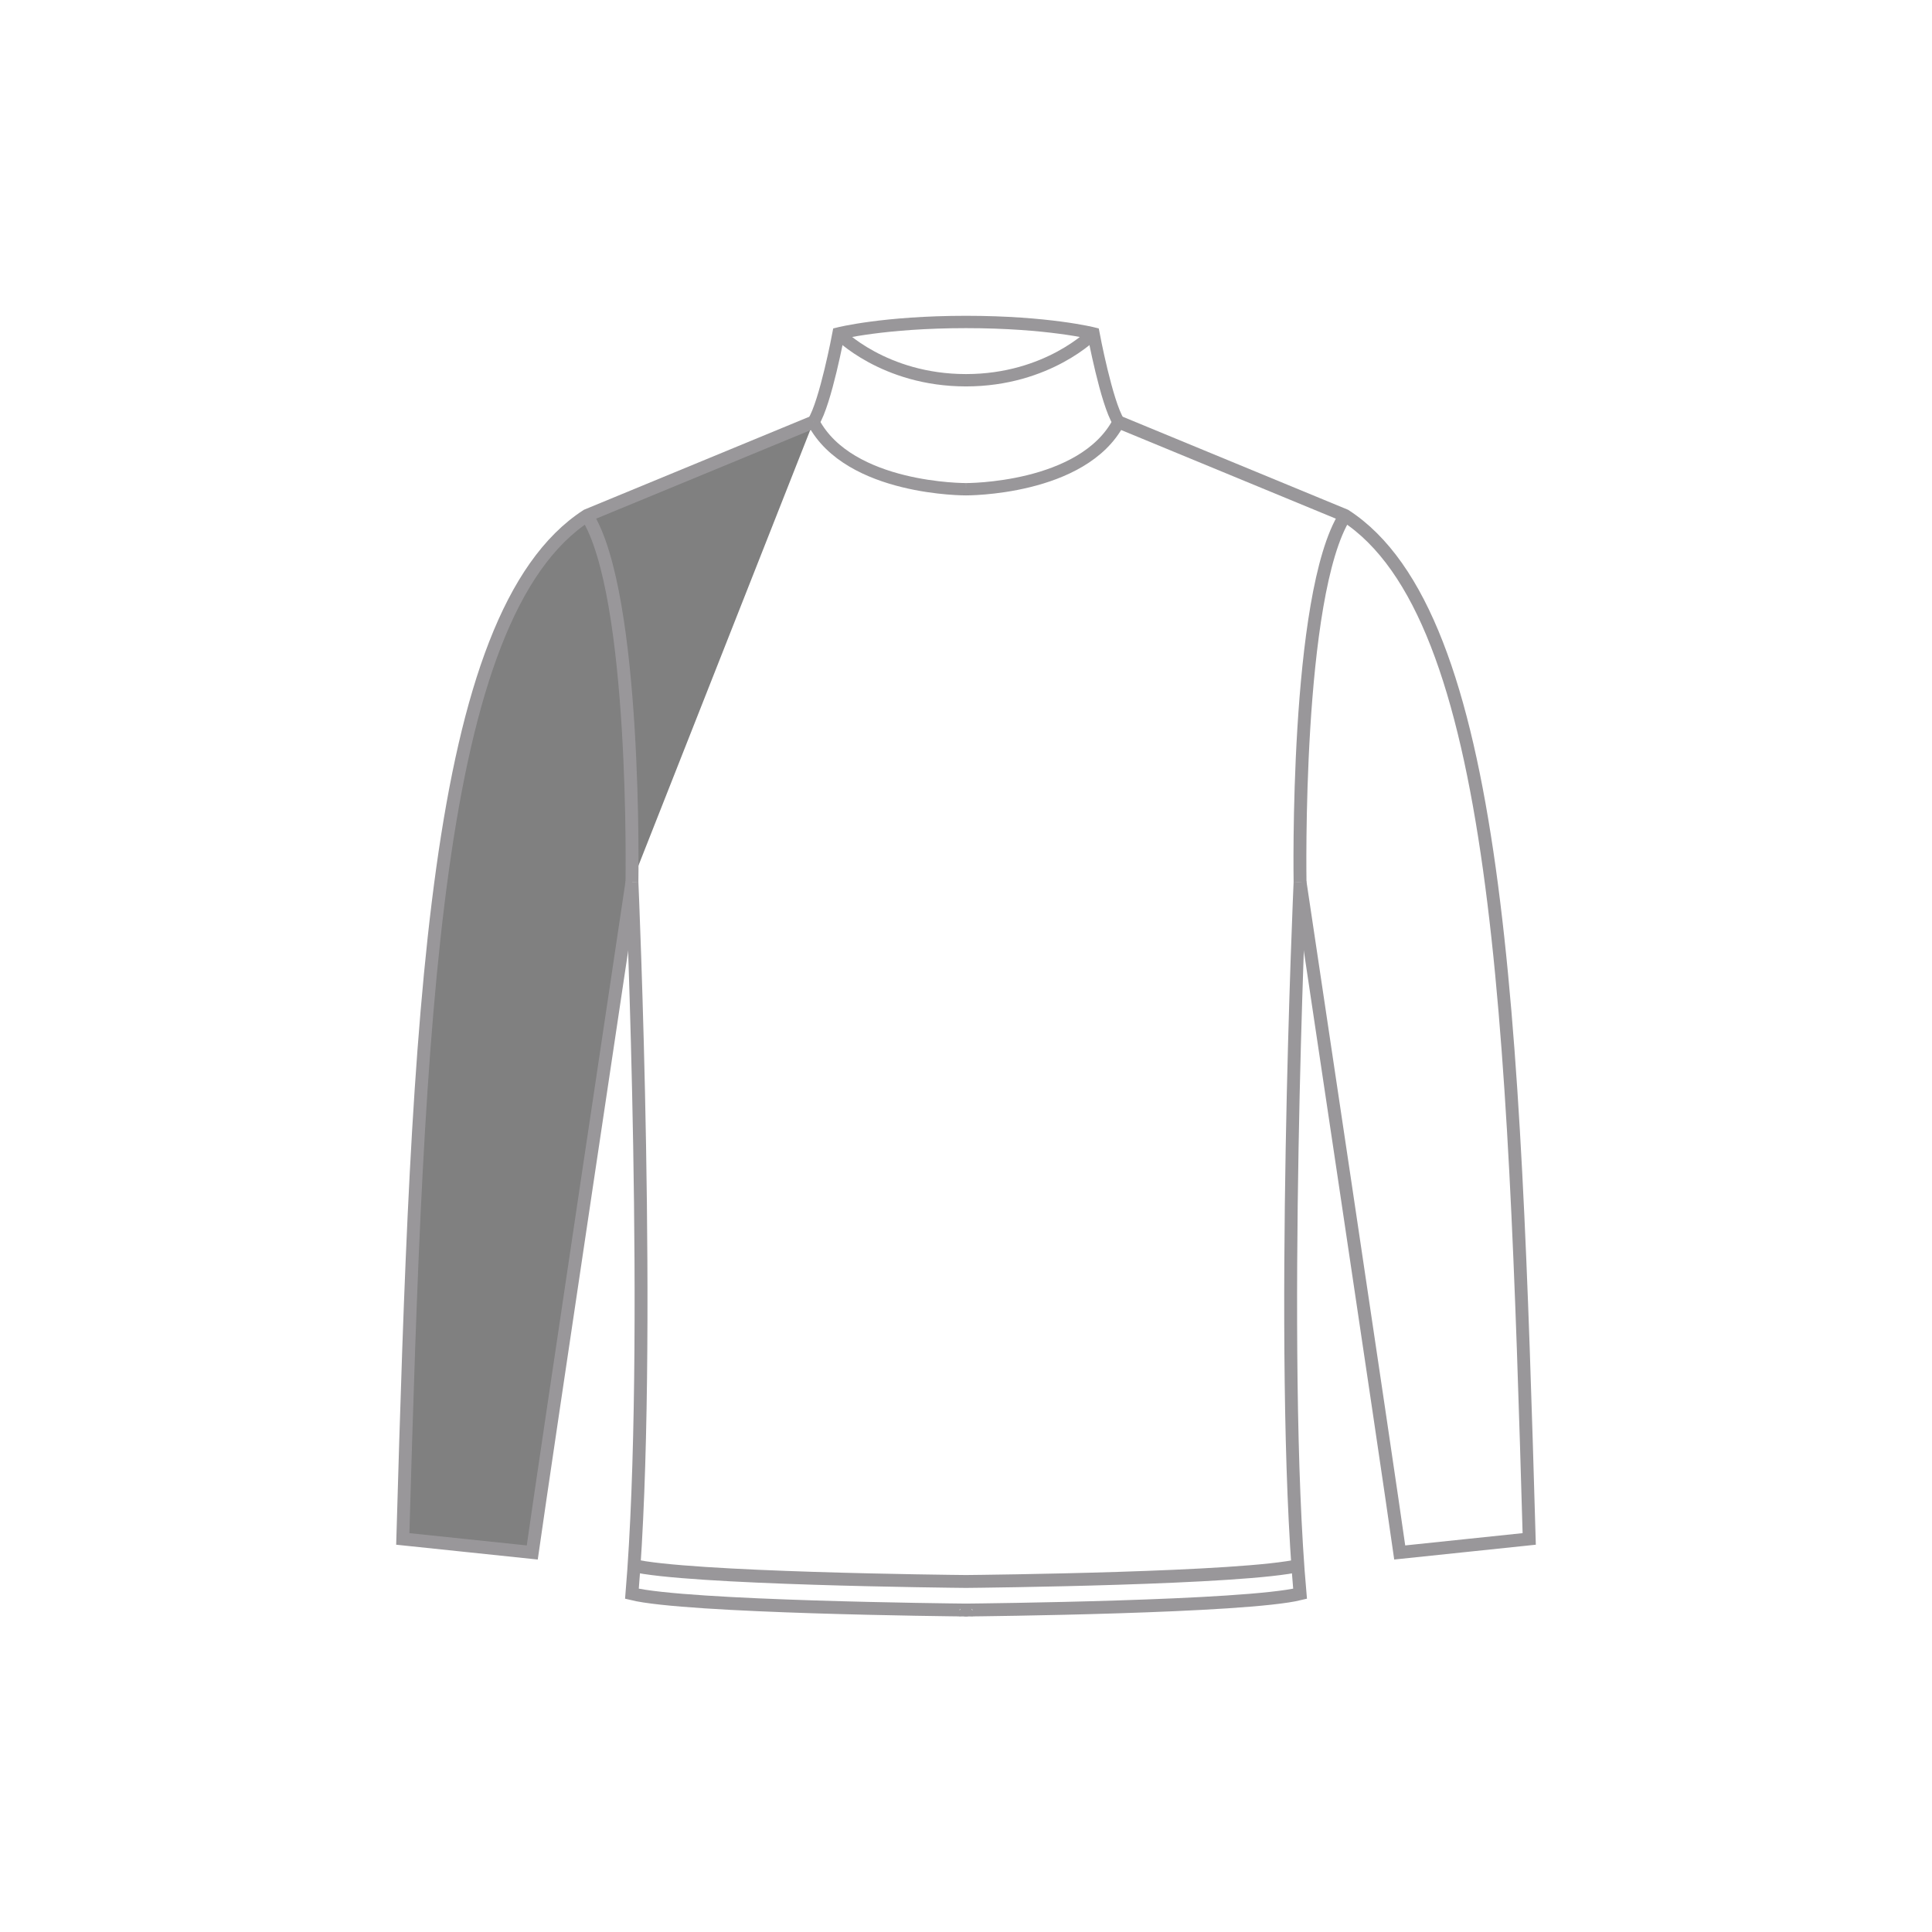
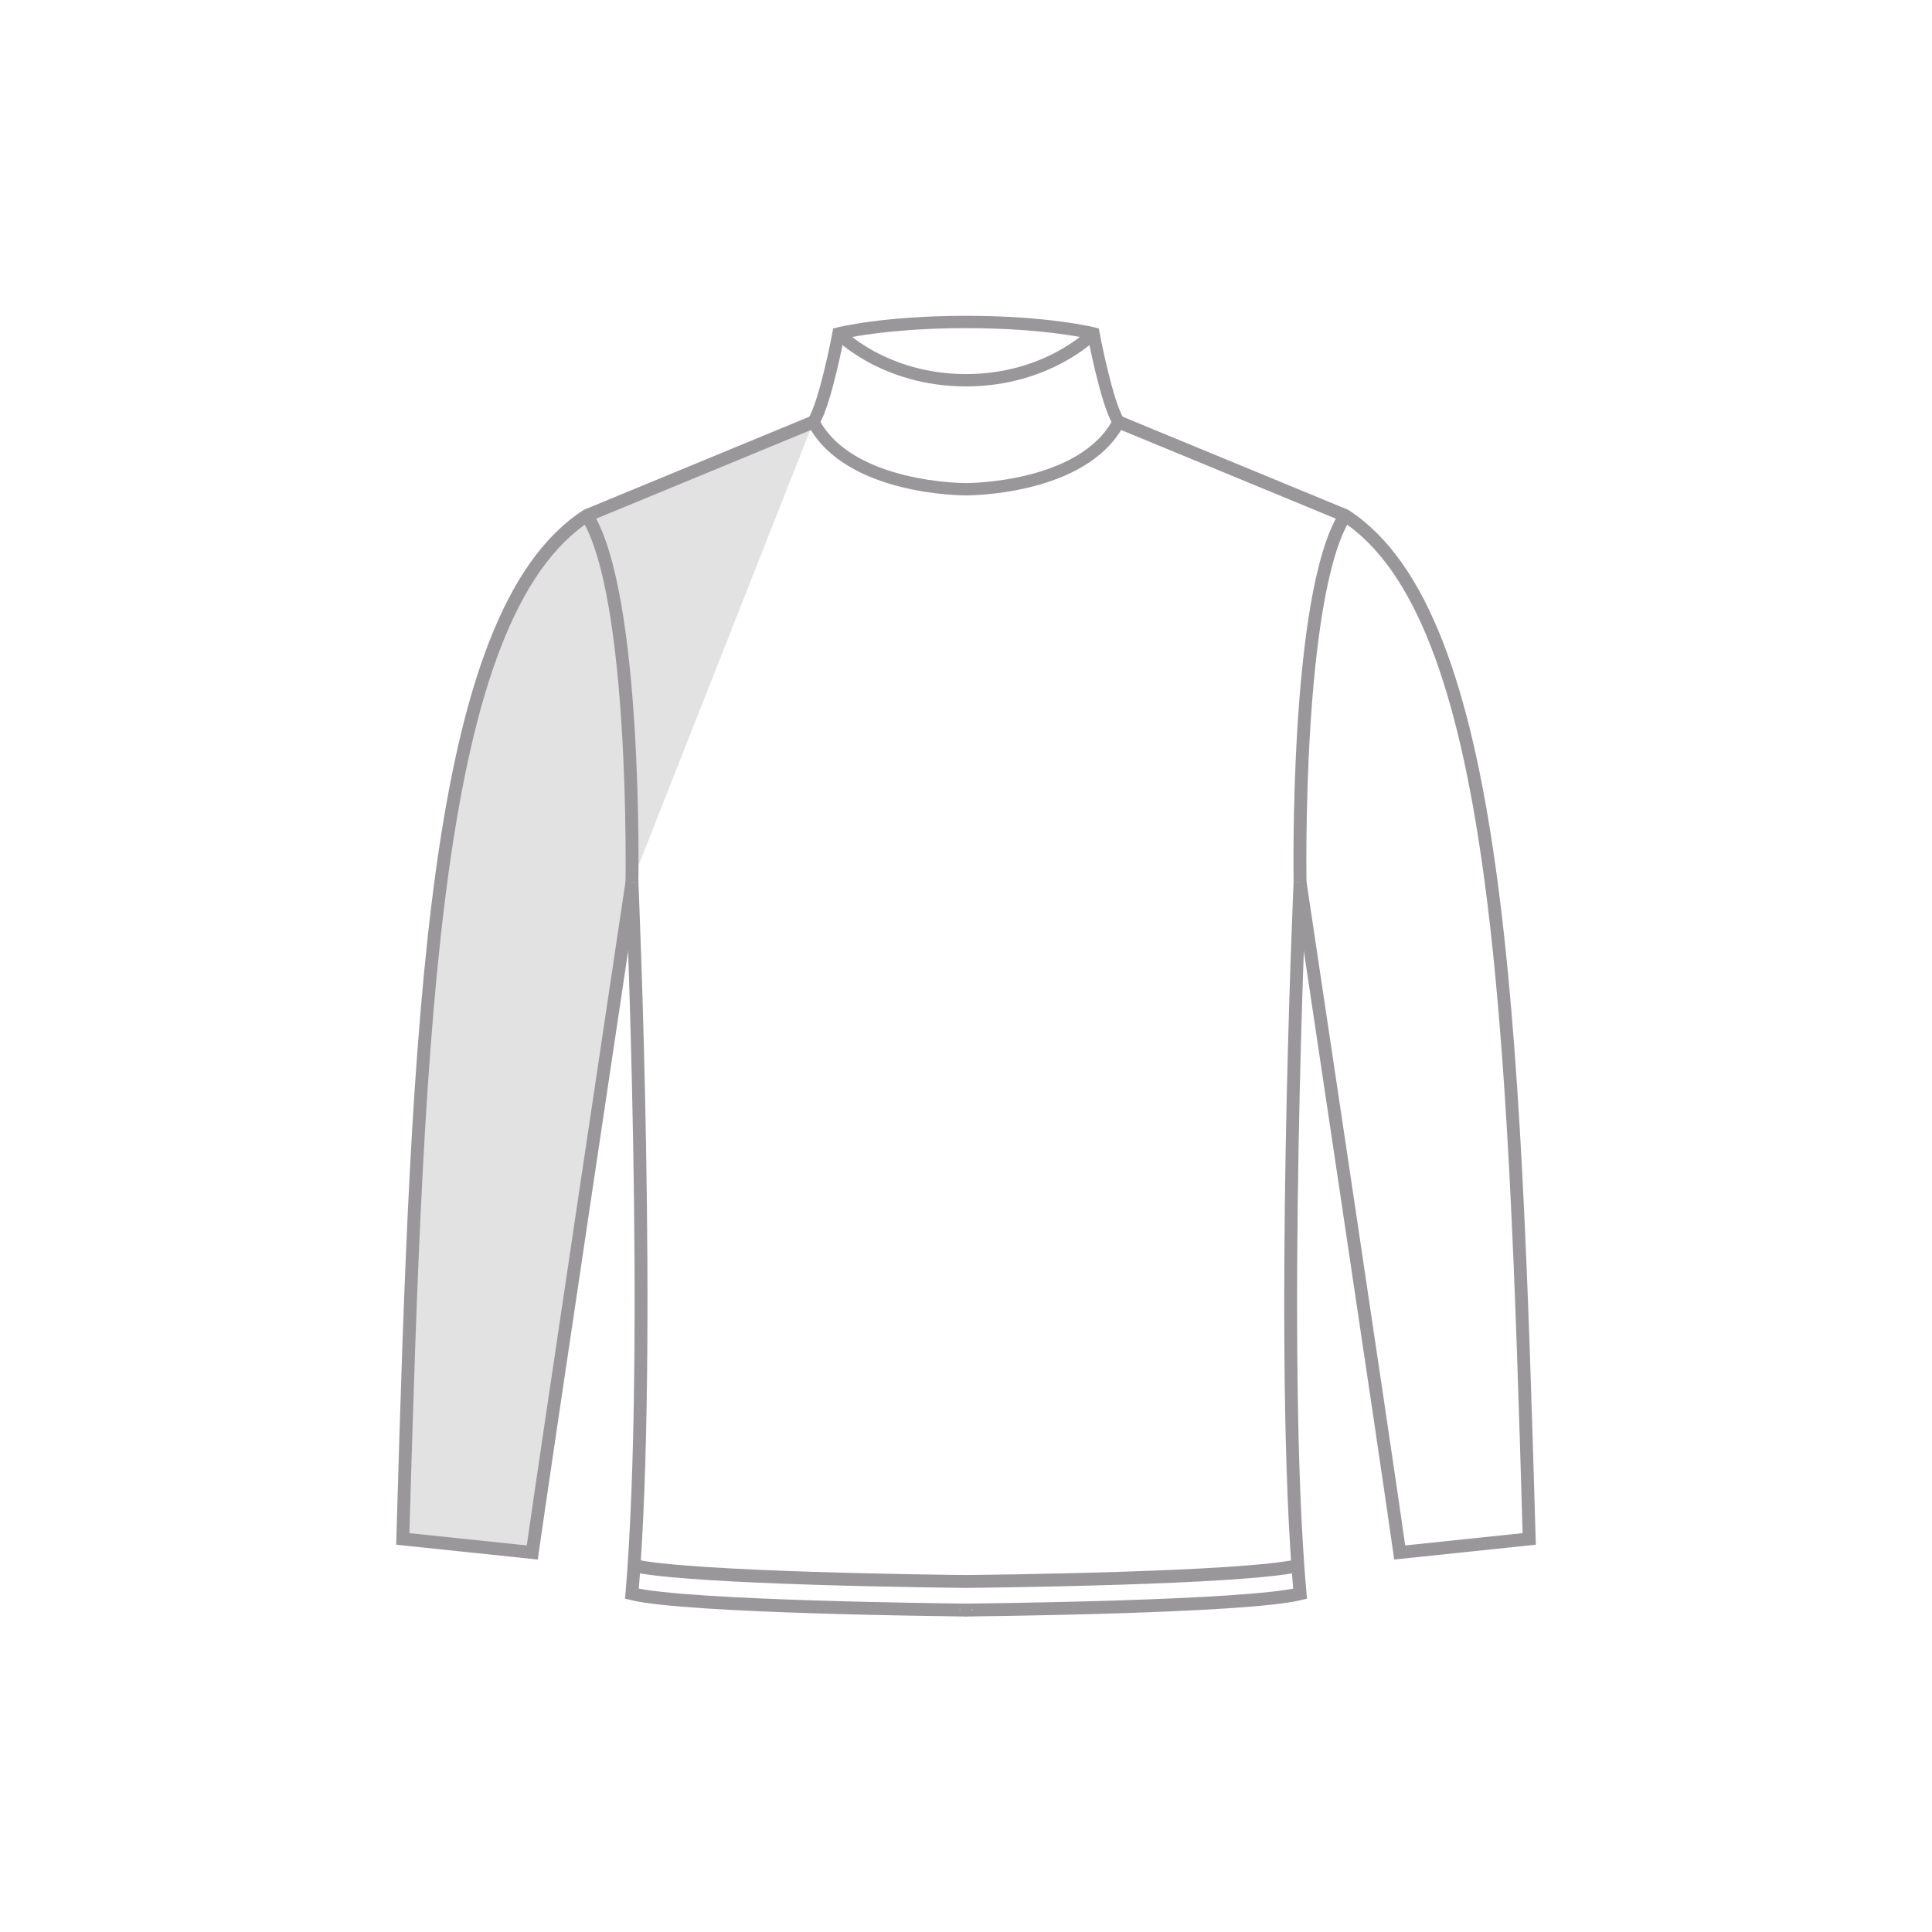
<svg xmlns="http://www.w3.org/2000/svg" version="1.1" x="0px" y="0px" viewBox="0 0 75 75" enable-background="new 0 0 75 75" xml:space="preserve">
  <g id="OC_Mens">
    <g>
      <path fill="none" stroke="#99979A" stroke-width="0.5" stroke-miterlimit="10" d="M50.468,34.242c0,0,3.39,22.618,3.869,26.025    l5.027-0.526c-0.586-20.28-1.157-35.851-7.148-39.729l-8.792-3.63" />
      <path fill="none" stroke="#99979A" stroke-width="0.5" stroke-miterlimit="10" d="M37.5,61.392L37.5,61.392h0.012h0.012    c0.547-0.005,10.816-0.11,12.944-0.631" />
      <path fill="none" stroke="#99979A" stroke-width="0.5" stroke-miterlimit="10" d="M50.468,34.242c0,0-0.194-11.157,1.748-14.229" />
      <path fill="none" stroke="#99979A" stroke-width="0.5" stroke-miterlimit="10" d="M37.5,62.501L37.5,62.501    c0,0.001,0.005,0.001,0.012,0c0.008,0.001,0.012,0.001,0.012,0.001v-0.001c0.547-0.006,10.816-0.11,12.944-0.632    c-0.821-9.261,0-27.627,0-27.627" />
-       <path fill="grey" stroke="#99979A" stroke-width="0.5" stroke-miterlimit="10" d="M24.532,34.242c0,0-3.39,22.618-3.87,26.025    l-5.026-0.526c0.586-20.28,1.156-35.851,7.148-39.729l8.792-3.63" />
+       <path fill="#E2E2E2" stroke="#99979A" stroke-width="0.5" stroke-miterlimit="10" d="M24.532,34.242c0,0-3.39,22.618-3.87,26.025    l-5.026-0.526c0.586-20.28,1.156-35.851,7.148-39.729l8.792-3.63" />
      <path fill="none" stroke="#99979A" stroke-width="0.5" stroke-miterlimit="10" d="M37.5,61.392L37.5,61.392h-0.013h-0.011    c-0.547-0.005-10.817-0.11-12.944-0.631" />
      <path fill="none" stroke="#99979A" stroke-width="0.5" stroke-miterlimit="10" d="M24.532,34.242c0,0,0.194-11.157-1.748-14.229" />
      <path fill="none" stroke="#99979A" stroke-width="0.5" stroke-miterlimit="10" d="M37.5,62.501L37.5,62.501    c0,0.001-0.005,0.001-0.013,0c-0.007,0.001-0.011,0.001-0.011,0.001v-0.001c-0.547-0.006-10.817-0.11-12.944-0.632    c0.795-9.519,0-27.627,0-27.627" />
      <path fill="none" stroke="#99979A" stroke-width="0.479" stroke-miterlimit="10" d="M37.5,18.992c0,0-4.532,0.029-5.924-2.609" />
      <path fill="none" stroke="#99979A" stroke-width="0.479" stroke-miterlimit="10" d="M42.447,12.943c0,0-1.758,1.818-4.947,1.818    c-3.19,0-4.948-1.818-4.948-1.818" />
      <path fill="none" stroke="#99979A" stroke-width="0.479" stroke-miterlimit="10" d="M37.5,18.992c0,0,4.532,0.029,5.924-2.609" />
      <path fill="none" stroke="#99979A" stroke-width="0.479" stroke-miterlimit="10" d="M43.424,16.383    c-0.472-0.744-0.977-3.438-0.977-3.438s-1.757-0.446-4.947-0.446c-3.189,0-4.948,0.446-4.948,0.446s-0.504,2.694-0.976,3.438" />
    </g>
  </g>
</svg>
